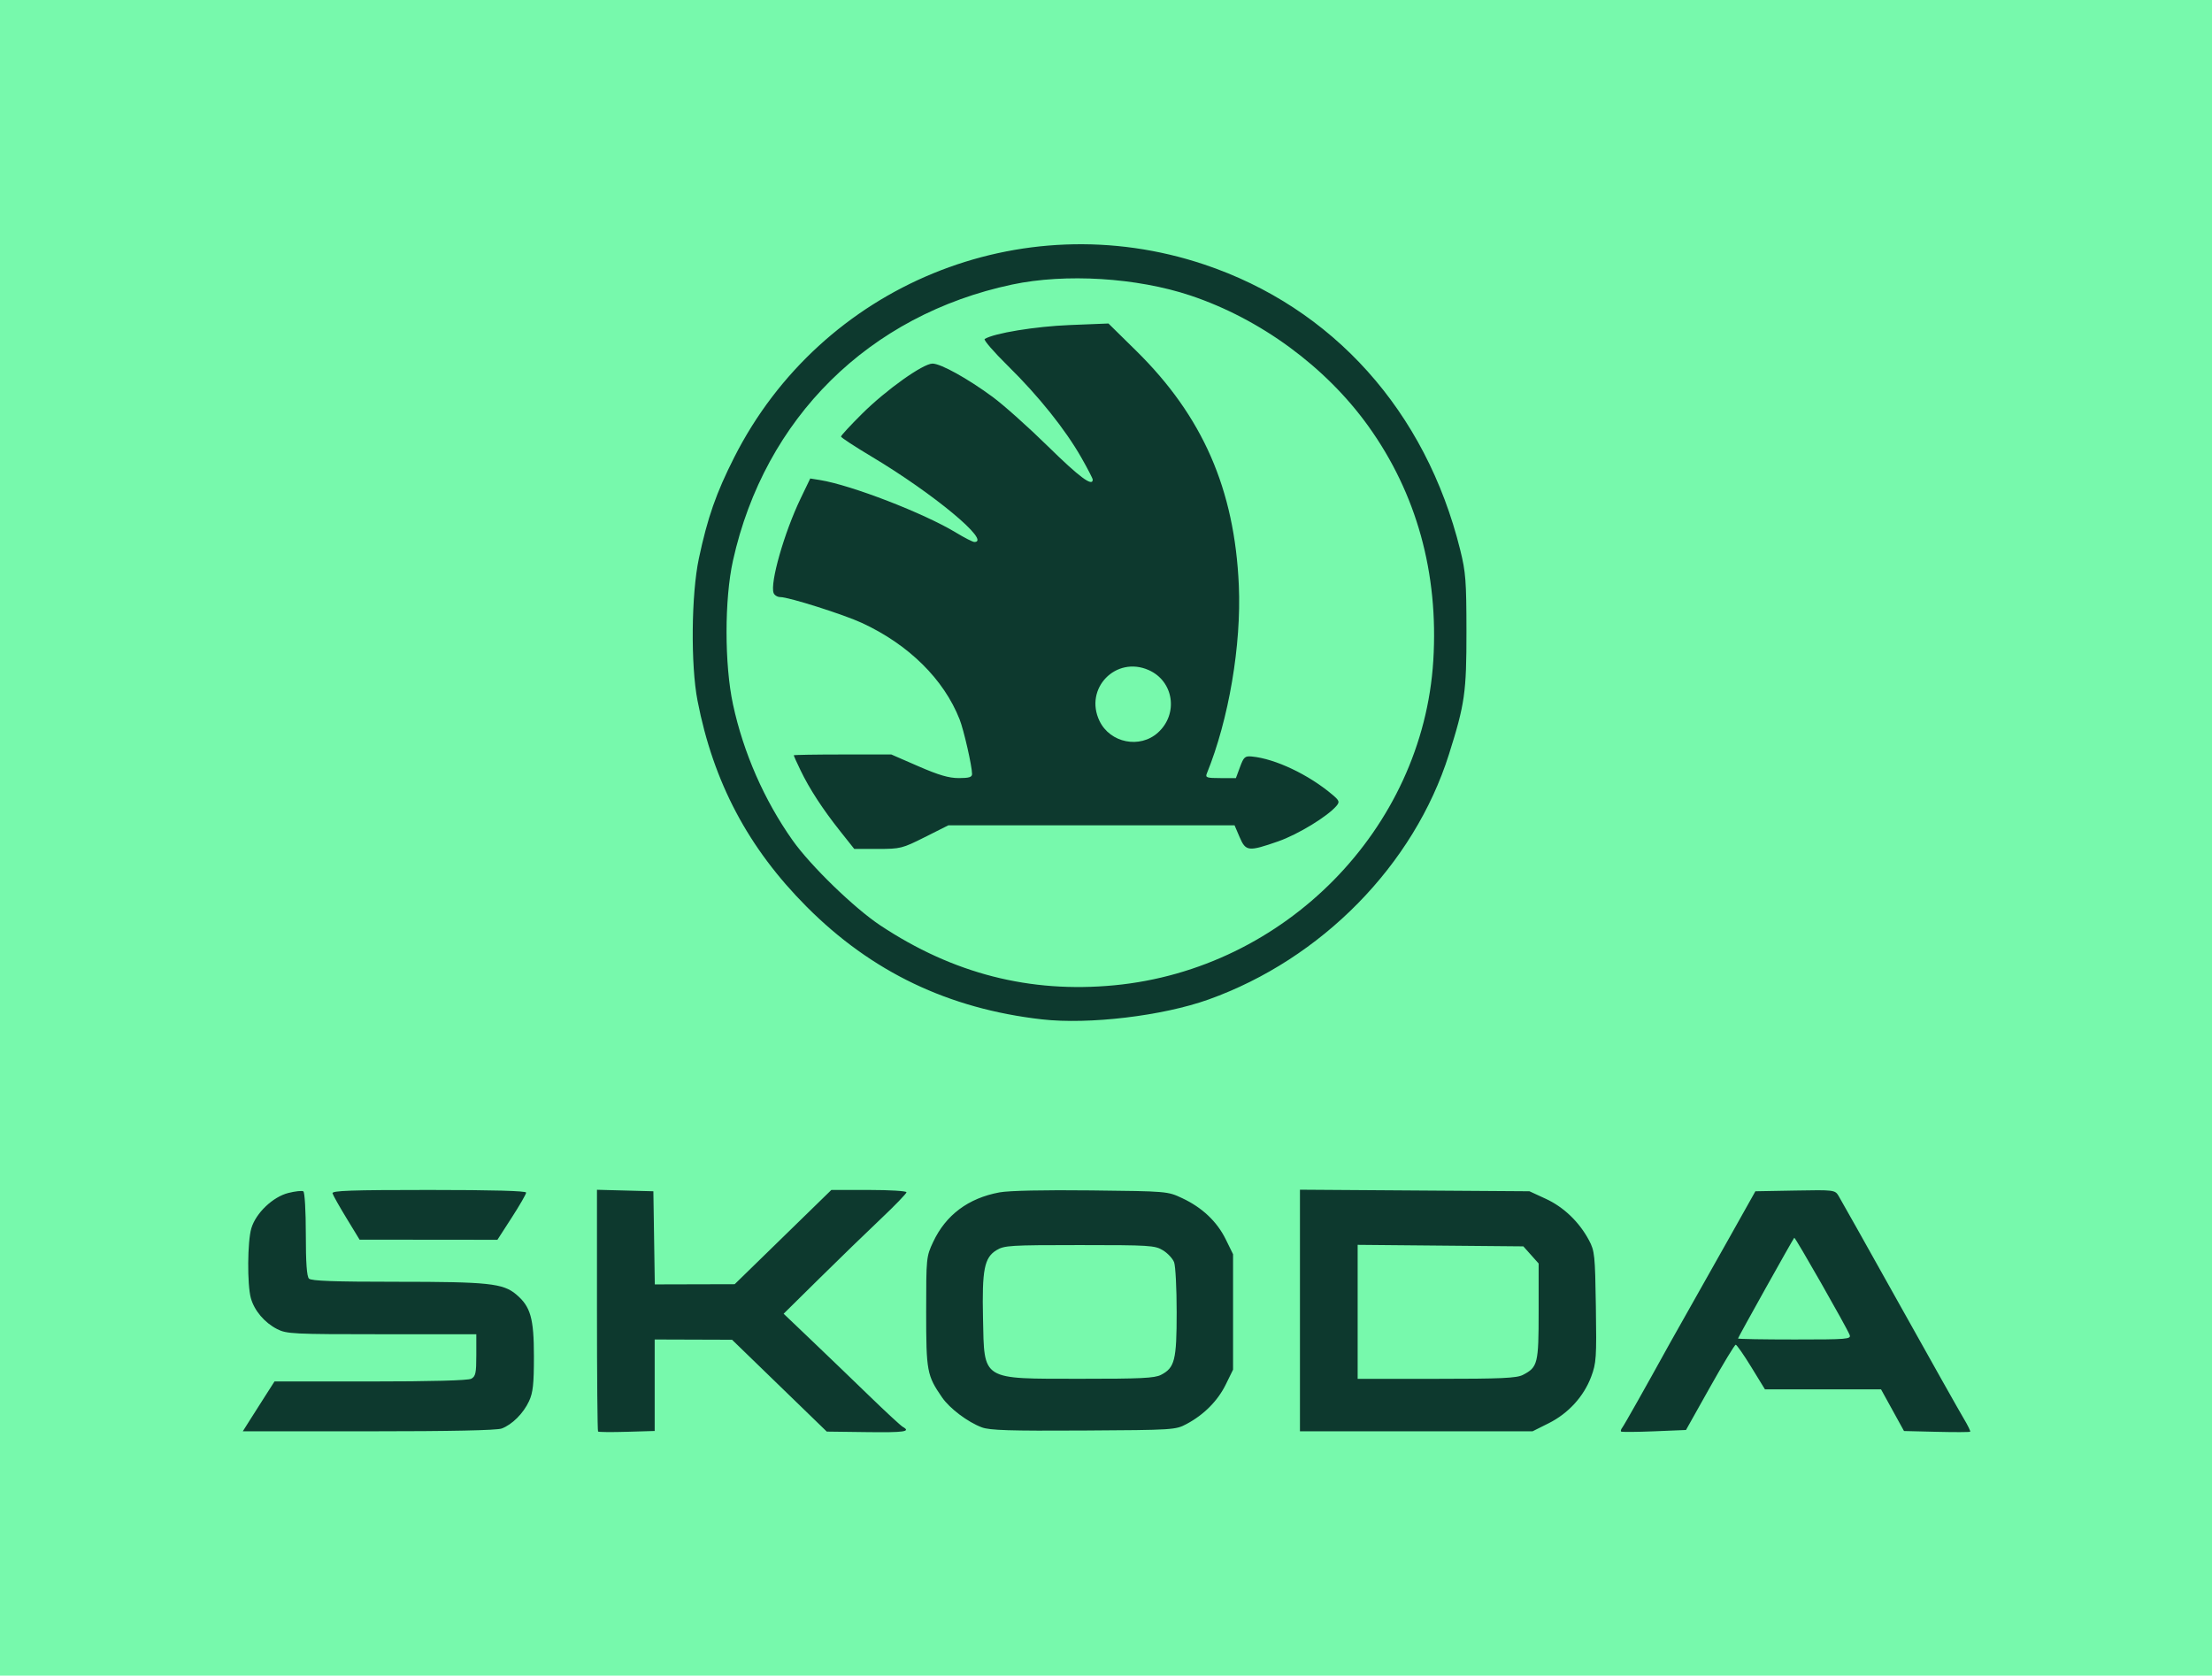
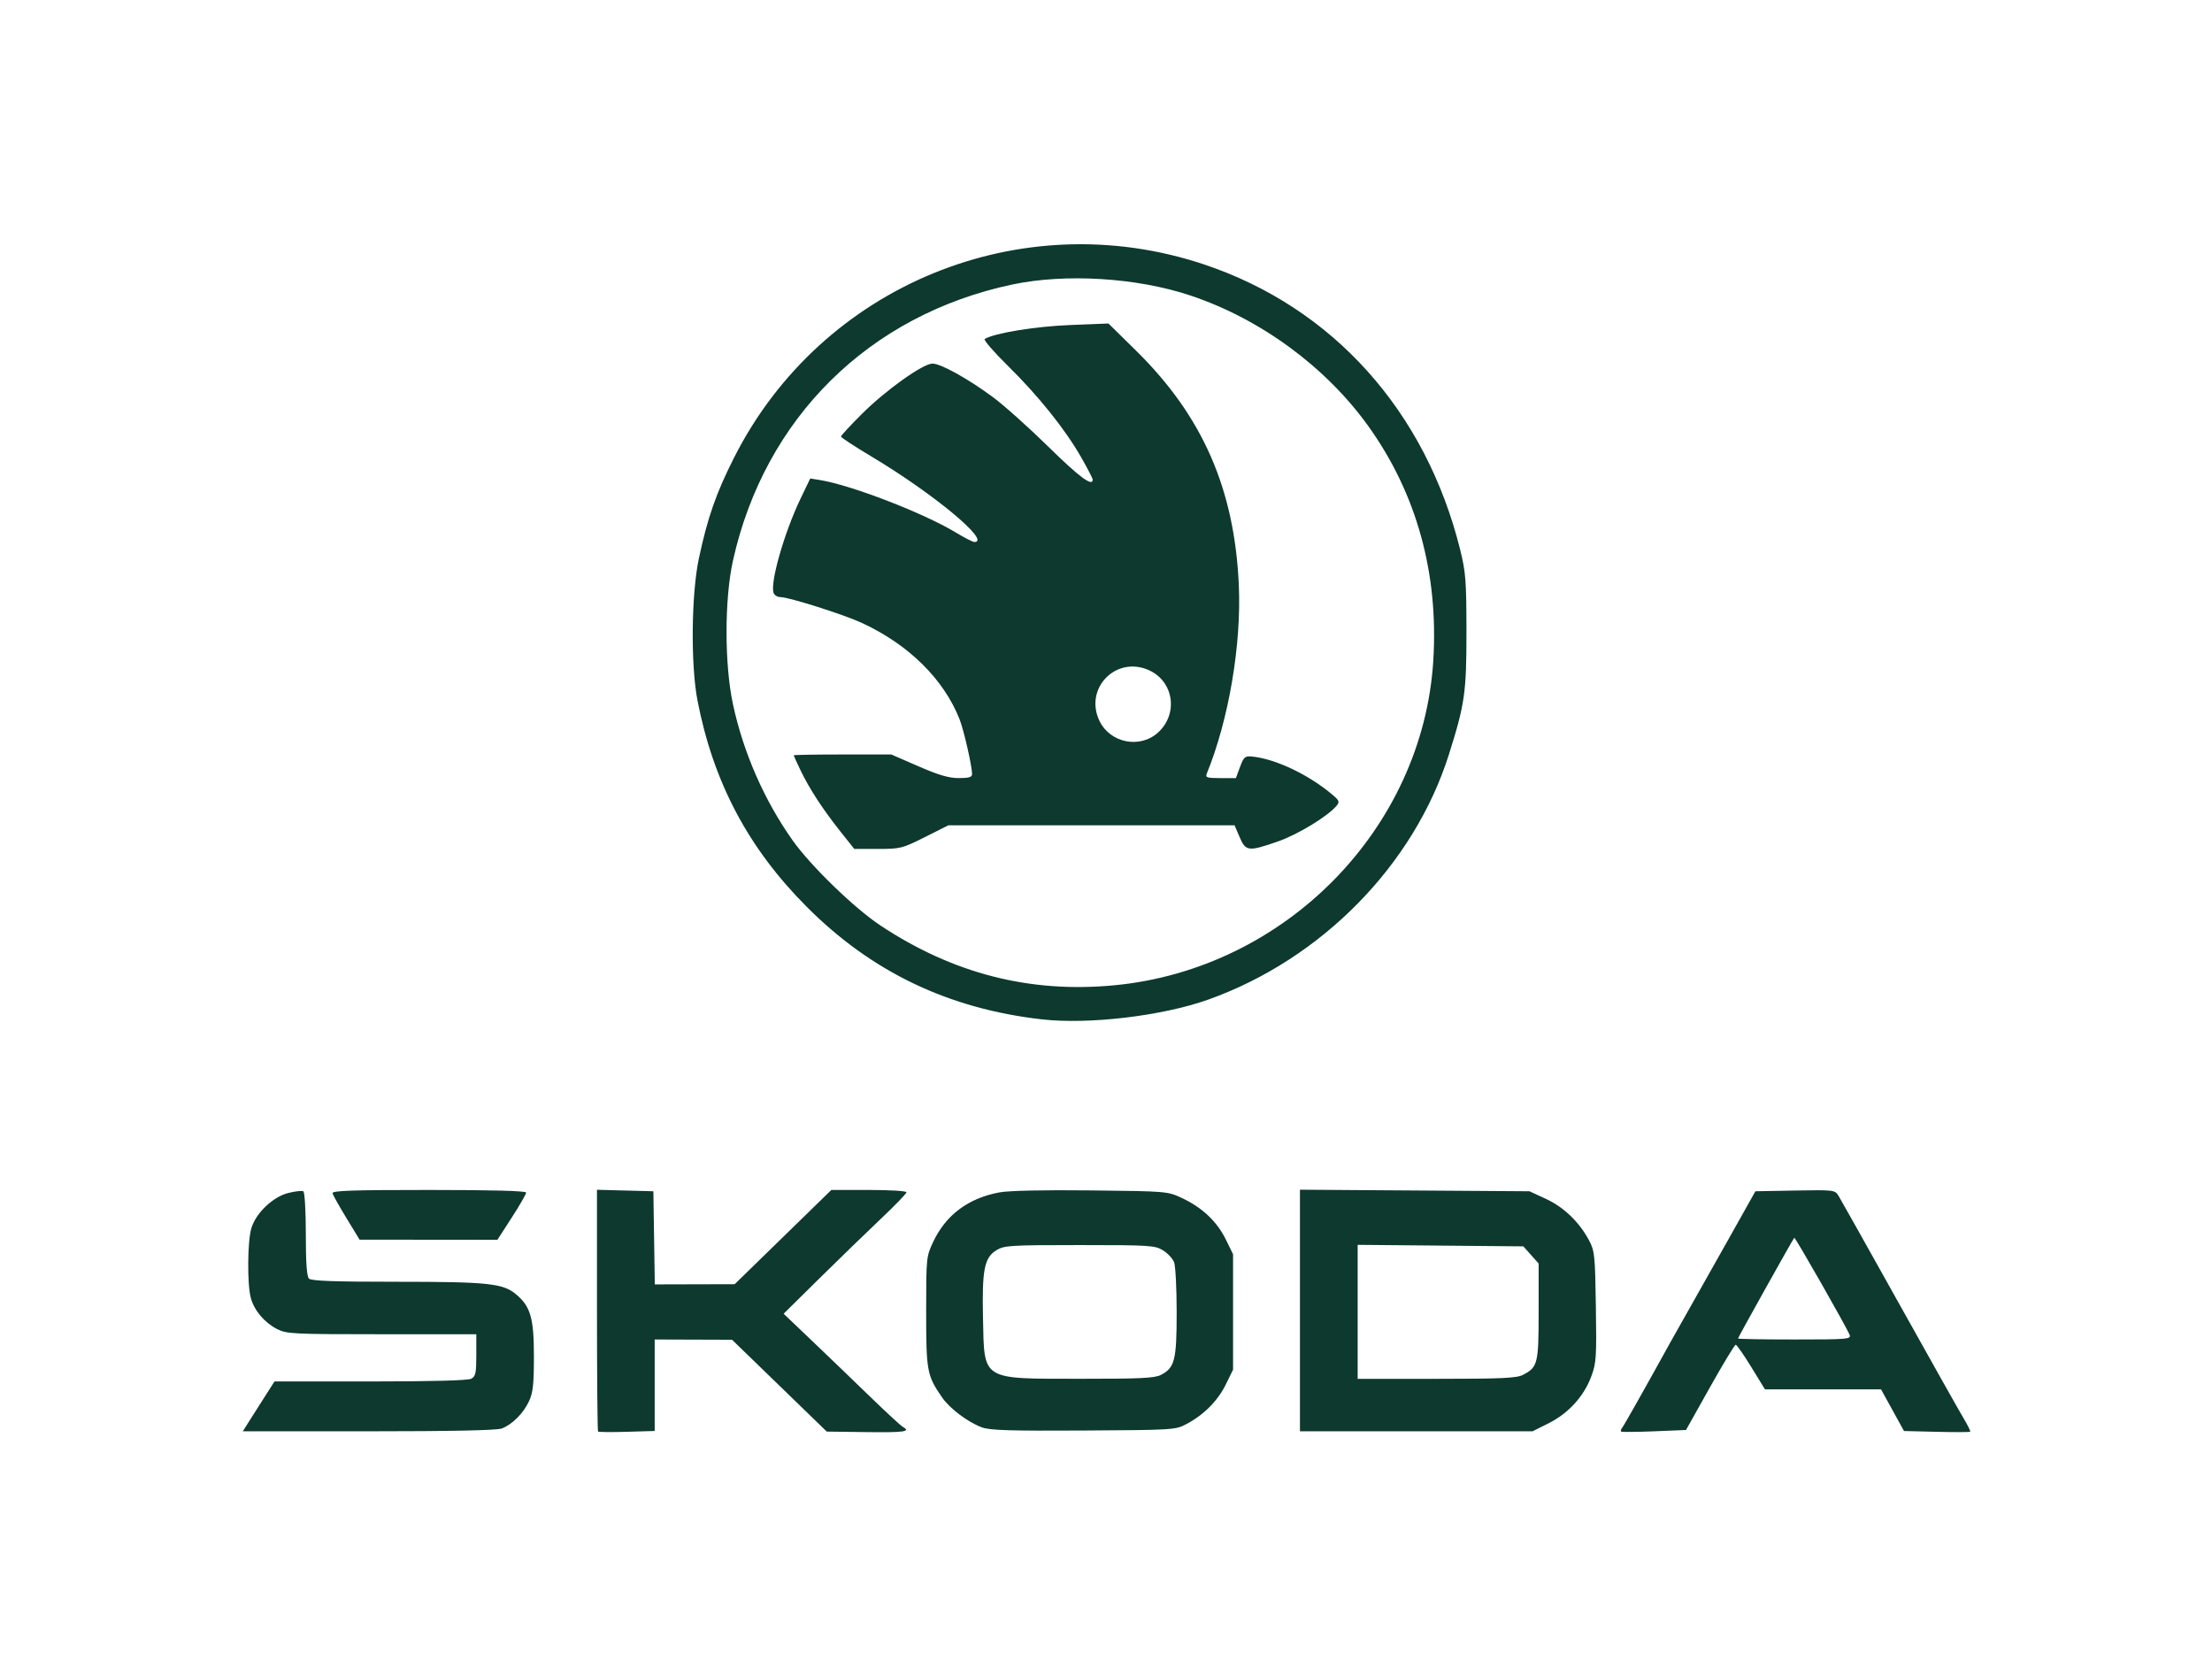
<svg xmlns="http://www.w3.org/2000/svg" version="1.1" id="svg2" viewBox="0 0 660.125 500" height="141.111mm" width="186.302mm">
  <defs id="defs4" />
  <g transform="translate(-41.98501,-276.1811)" id="layer1">
    <g transform="matrix(0.7827908,0,0,0.7827908,-550.9097,128.5352)" id="g4199">
-       <rect style="color:#000000;clip-rule:nonzero;display:inline;overflow:visible;visibility:visible;opacity:1;isolation:auto;mix-blend-mode:normal;color-interpolation:sRGB;color-interpolation-filters:linearRGB;solid-color:#000000;solid-opacity:1;fill:#77f9ac;fill-opacity:1;fill-rule:evenodd;stroke:none;stroke-width:1.428;stroke-linecap:butt;stroke-linejoin:miter;stroke-miterlimit:4;stroke-dasharray:none;stroke-dashoffset:0;stroke-opacity:1;color-rendering:auto;image-rendering:auto;shape-rendering:auto;text-rendering:auto;enable-background:accumulate" id="rect3378" width="843.296" height="638.74" x="757.412" y="188.615" />
      <g id="g4195">
        <path id="path3347" d="m 985.413,734.303 c -0.227,-0.229 -0.413,-21.057 -0.413,-46.284 l 0,-45.867 10.75,0.284 10.75,0.284 0.273,17.75 0.273,17.75 15.227,-0.039 15.227,-0.039 18.425,-17.961 18.425,-17.961 14.325,0 c 7.879,0 14.325,0.395 14.325,0.878 0,0.483 -4.388,5.028 -9.75,10.1 -5.362,5.072 -15.902,15.292 -23.421,22.712 l -13.671,13.49 10.655,10.16 c 5.86,5.588 15.761,15.11 22.001,21.16 6.24,6.05 11.985,11.36 12.766,11.8 3.23,1.819 0.676,2.191 -13.775,2.005 l -15.195,-0.195 -18.055,-17.505 -18.055,-17.505 -14.75,-0.049 -14.75,-0.049 0,17.436 0,17.436 -10.587,0.314 c -5.823,0.173 -10.773,0.127 -11,-0.102 z m 390.009,0.009 c -0.222,-0.224 -0.014,-0.899 0.463,-1.5 0.715,-0.901 8.555,-14.803 18.381,-32.592 1.063,-1.925 4.108,-7.325 6.766,-12 2.658,-4.675 9.506,-16.825 15.218,-27 l 10.385,-18.5 15.143,-0.276 c 14.818,-0.27 15.173,-0.227 16.545,2 0.771,1.252 11.2,19.826 23.176,41.276 11.976,21.45 23.031,41.094 24.569,43.653 1.537,2.559 2.64,4.809 2.451,5 -0.189,0.191 -5.944,0.21 -12.788,0.042 l -12.444,-0.305 -4.379,-7.945 -4.379,-7.945 -22.129,0 -22.129,0 -5.213,-8.5 c -2.867,-4.675 -5.535,-8.5 -5.93,-8.5 -0.395,0 -4.821,7.312 -9.835,16.25 l -9.118,16.25 -12.175,0.5 c -6.696,0.275 -12.356,0.316 -12.578,0.092 z m 87.137,-36.842 c -0.996,-2.655 -20.777,-37.364 -21.107,-37.034 -0.497,0.497 -21.451,38.017 -21.451,38.41 0,0.205 9.723,0.374 21.607,0.374 20.161,0 21.563,-0.117 20.951,-1.75 z m -610.049,32.735 c 1.394,-2.208 4.113,-6.483 6.043,-9.5 l 3.509,-5.485 36.535,0 c 23.272,0 37.237,-0.376 38.469,-1.035 1.664,-0.89 1.934,-2.149 1.934,-9 l 0,-7.965 -36.04,0 c -33.797,0 -36.278,-0.122 -39.874,-1.956 -4.835,-2.467 -8.71,-7.03 -10.042,-11.825 -1.423,-5.125 -1.308,-21.603 0.186,-26.603 1.742,-5.831 8.189,-11.981 14.128,-13.476 2.61,-0.657 5.172,-0.931 5.694,-0.609 0.533,0.33 0.949,7.479 0.949,16.327 0,10.91 0.368,16.109 1.2,16.941 0.884,0.884 9.7,1.2 33.451,1.2 34.862,0 40.529,0.597 45.521,4.798 5.521,4.646 6.785,9.059 6.785,23.702 0,10.547 -0.349,13.755 -1.852,17 -2.156,4.656 -6.417,8.924 -10.419,10.436 -1.846,0.698 -19.317,1.064 -50.763,1.064 l -47.947,0 z m 279.214,2.512 c -5.357,-2.002 -12.225,-7.168 -15.14,-11.39 -5.793,-8.39 -6.083,-9.945 -6.083,-32.607 0,-20.624 0.047,-21.101 2.648,-26.648 4.837,-10.318 13.412,-16.729 25.315,-18.93 3.608,-0.667 16.929,-0.953 34.935,-0.75 29.034,0.327 29.116,0.334 34.722,2.963 7.618,3.572 13.267,8.916 16.6,15.704 l 2.78,5.661 0,22 0,22 -2.78,5.661 c -3.053,6.216 -8.305,11.511 -14.925,15.046 -4.219,2.253 -4.912,2.297 -39.295,2.497 -28.065,0.164 -35.748,-0.075 -38.776,-1.207 z m 68.309,-20.014 c 5.241,-2.71 5.967,-5.615 5.967,-23.868 0,-9.067 -0.439,-17.639 -0.975,-19.049 -0.536,-1.411 -2.449,-3.463 -4.25,-4.561 -3.071,-1.872 -5.051,-1.997 -31.775,-1.997 -26.5,0 -28.724,0.137 -31.699,1.951 -4.631,2.824 -5.535,7.399 -5.132,25.964 0.519,23.931 -0.941,23.024 37.131,23.056 22.925,0.019 28.314,-0.243 30.733,-1.494 z M 1253,688.171 l 0,-46.049 43.75,0.299 43.75,0.299 6.247,2.885 c 6.815,3.148 12.723,8.816 16.431,15.765 2.18,4.086 2.34,5.623 2.64,25.378 0.294,19.373 0.153,21.471 -1.783,26.647 -2.828,7.559 -8.724,14.013 -16.224,17.761 l -6.131,3.064 -44.34,0 -44.34,0 z m 84.989,24.554 c 5.687,-2.941 6.011,-4.245 6.011,-24.212 l 0,-18.262 -2.917,-3.266 -2.917,-3.266 -31.583,-0.29 -31.583,-0.29 0,25.54 0,25.54 30.05,0 c 24.704,0 30.564,-0.266 32.939,-1.494 z M 889.5,652.963 c -2.75,-4.512 -5.146,-8.776 -5.323,-9.474 -0.257,-1.009 7.283,-1.27 36.75,-1.27 24.273,0 37.073,0.348 37.073,1.009 0,0.555 -2.465,4.83 -5.478,9.5 l -5.478,8.491 -26.272,-0.026 -26.272,-0.026 -5,-8.204 z" style="fill:#0d392e;fill-opacity:1" />
        <path id="path3347-5" d="m 1154.59,577.187 c -35.588,-4.057 -64.871,-18.074 -89.624,-42.9 -22.288,-22.354 -35.592,-47.462 -41.632,-78.568 -2.641,-13.603 -2.381,-40.664 0.522,-54.273 3.327,-15.597 6.576,-24.885 13.463,-38.484 33.244,-65.644 109.301,-96.882 179.097,-73.558 49.099,16.408 84.55,55.899 97.682,108.815 2.104,8.479 2.36,11.811 2.38,31 0.024,23.343 -0.603,27.748 -6.691,47 -13.308,42.088 -48.517,77.974 -91.637,93.4 -17.496,6.259 -45.646,9.611 -63.561,7.568 z m 27.583,-12.982 c 65.139,-6.177 117.689,-59.641 121.664,-123.777 2.064,-33.304 -6.378,-63.749 -24.79,-89.401 -16.211,-22.586 -41.126,-40.869 -67.837,-49.778 -20.386,-6.8 -47.599,-8.473 -67.899,-4.174 -54.603,11.562 -94.38,50.877 -106.463,105.226 -3.274,14.728 -3.267,39.658 0.017,54.875 3.968,18.388 11.908,36.486 22.708,51.761 6.852,9.691 23.492,25.831 33.426,32.422 27.721,18.392 57.01,25.897 89.173,22.847 z m -104.447,-58.736 c -6.675,-8.405 -11.711,-16.133 -15.107,-23.187 -1.44,-2.99 -2.618,-5.578 -2.618,-5.75 0,-0.172 8.374,-0.313 18.609,-0.313 l 18.609,0 10.335,4.5 c 7.756,3.377 11.596,4.5 15.391,4.5 3.889,0 5.056,-0.356 5.056,-1.542 0,-2.962 -3.163,-16.825 -4.763,-20.875 -6.037,-15.283 -19.367,-28.446 -37.168,-36.703 -6.949,-3.223 -27.943,-9.88 -31.159,-9.88 -1.085,0 -2.239,-0.693 -2.564,-1.54 -1.457,-3.796 4.045,-23.061 10.296,-36.055 l 3.662,-7.612 3.667,0.586 c 11.925,1.907 39.741,12.656 51.963,20.081 3.205,1.947 6.331,3.54 6.946,3.54 6.618,0 -15.551,-18.426 -39.102,-32.5 -6.442,-3.85 -11.728,-7.309 -11.746,-7.686 -0.018,-0.377 3.602,-4.296 8.044,-8.708 9.159,-9.098 23.231,-19.116 26.841,-19.11 3.161,0.006 13.368,5.663 22.941,12.714 4.203,3.096 13.75,11.628 21.214,18.96 11.817,11.607 16.928,15.397 16.928,12.556 0,-0.426 -1.964,-4.22 -4.364,-8.432 -6.106,-10.716 -16.303,-23.456 -27.899,-34.859 -5.438,-5.348 -9.455,-9.99 -8.928,-10.316 3.598,-2.224 19.267,-4.793 32.439,-5.319 l 14.747,-0.589 10.564,10.395 c 25.342,24.937 37.515,52.74 39.139,89.395 1.007,22.724 -3.833,51.189 -12.2,71.75 -0.63,1.549 -0.036,1.75 5.188,1.75 l 5.9,0 1.571,-4.25 c 1.398,-3.782 1.889,-4.22 4.457,-3.982 8.932,0.831 21.718,6.892 30.815,14.608 2.563,2.174 2.757,2.693 1.553,4.145 -3.332,4.014 -14.737,10.971 -22.306,13.606 -11.347,3.95 -12.332,3.841 -14.676,-1.627 l -1.929,-4.5 -54.556,0 -54.556,0 -8.96,4.5 c -8.629,4.334 -9.292,4.5 -17.937,4.5 l -8.977,0 z m 121.153,-37.596 c 7.878,-7.133 6.024,-19.598 -3.545,-23.83 -12.535,-5.545 -24.704,7.039 -18.752,19.392 4.052,8.41 15.413,10.672 22.297,4.438 z" style="fill:#0d392e;fill-opacity:1" />
      </g>
    </g>
  </g>
</svg>
